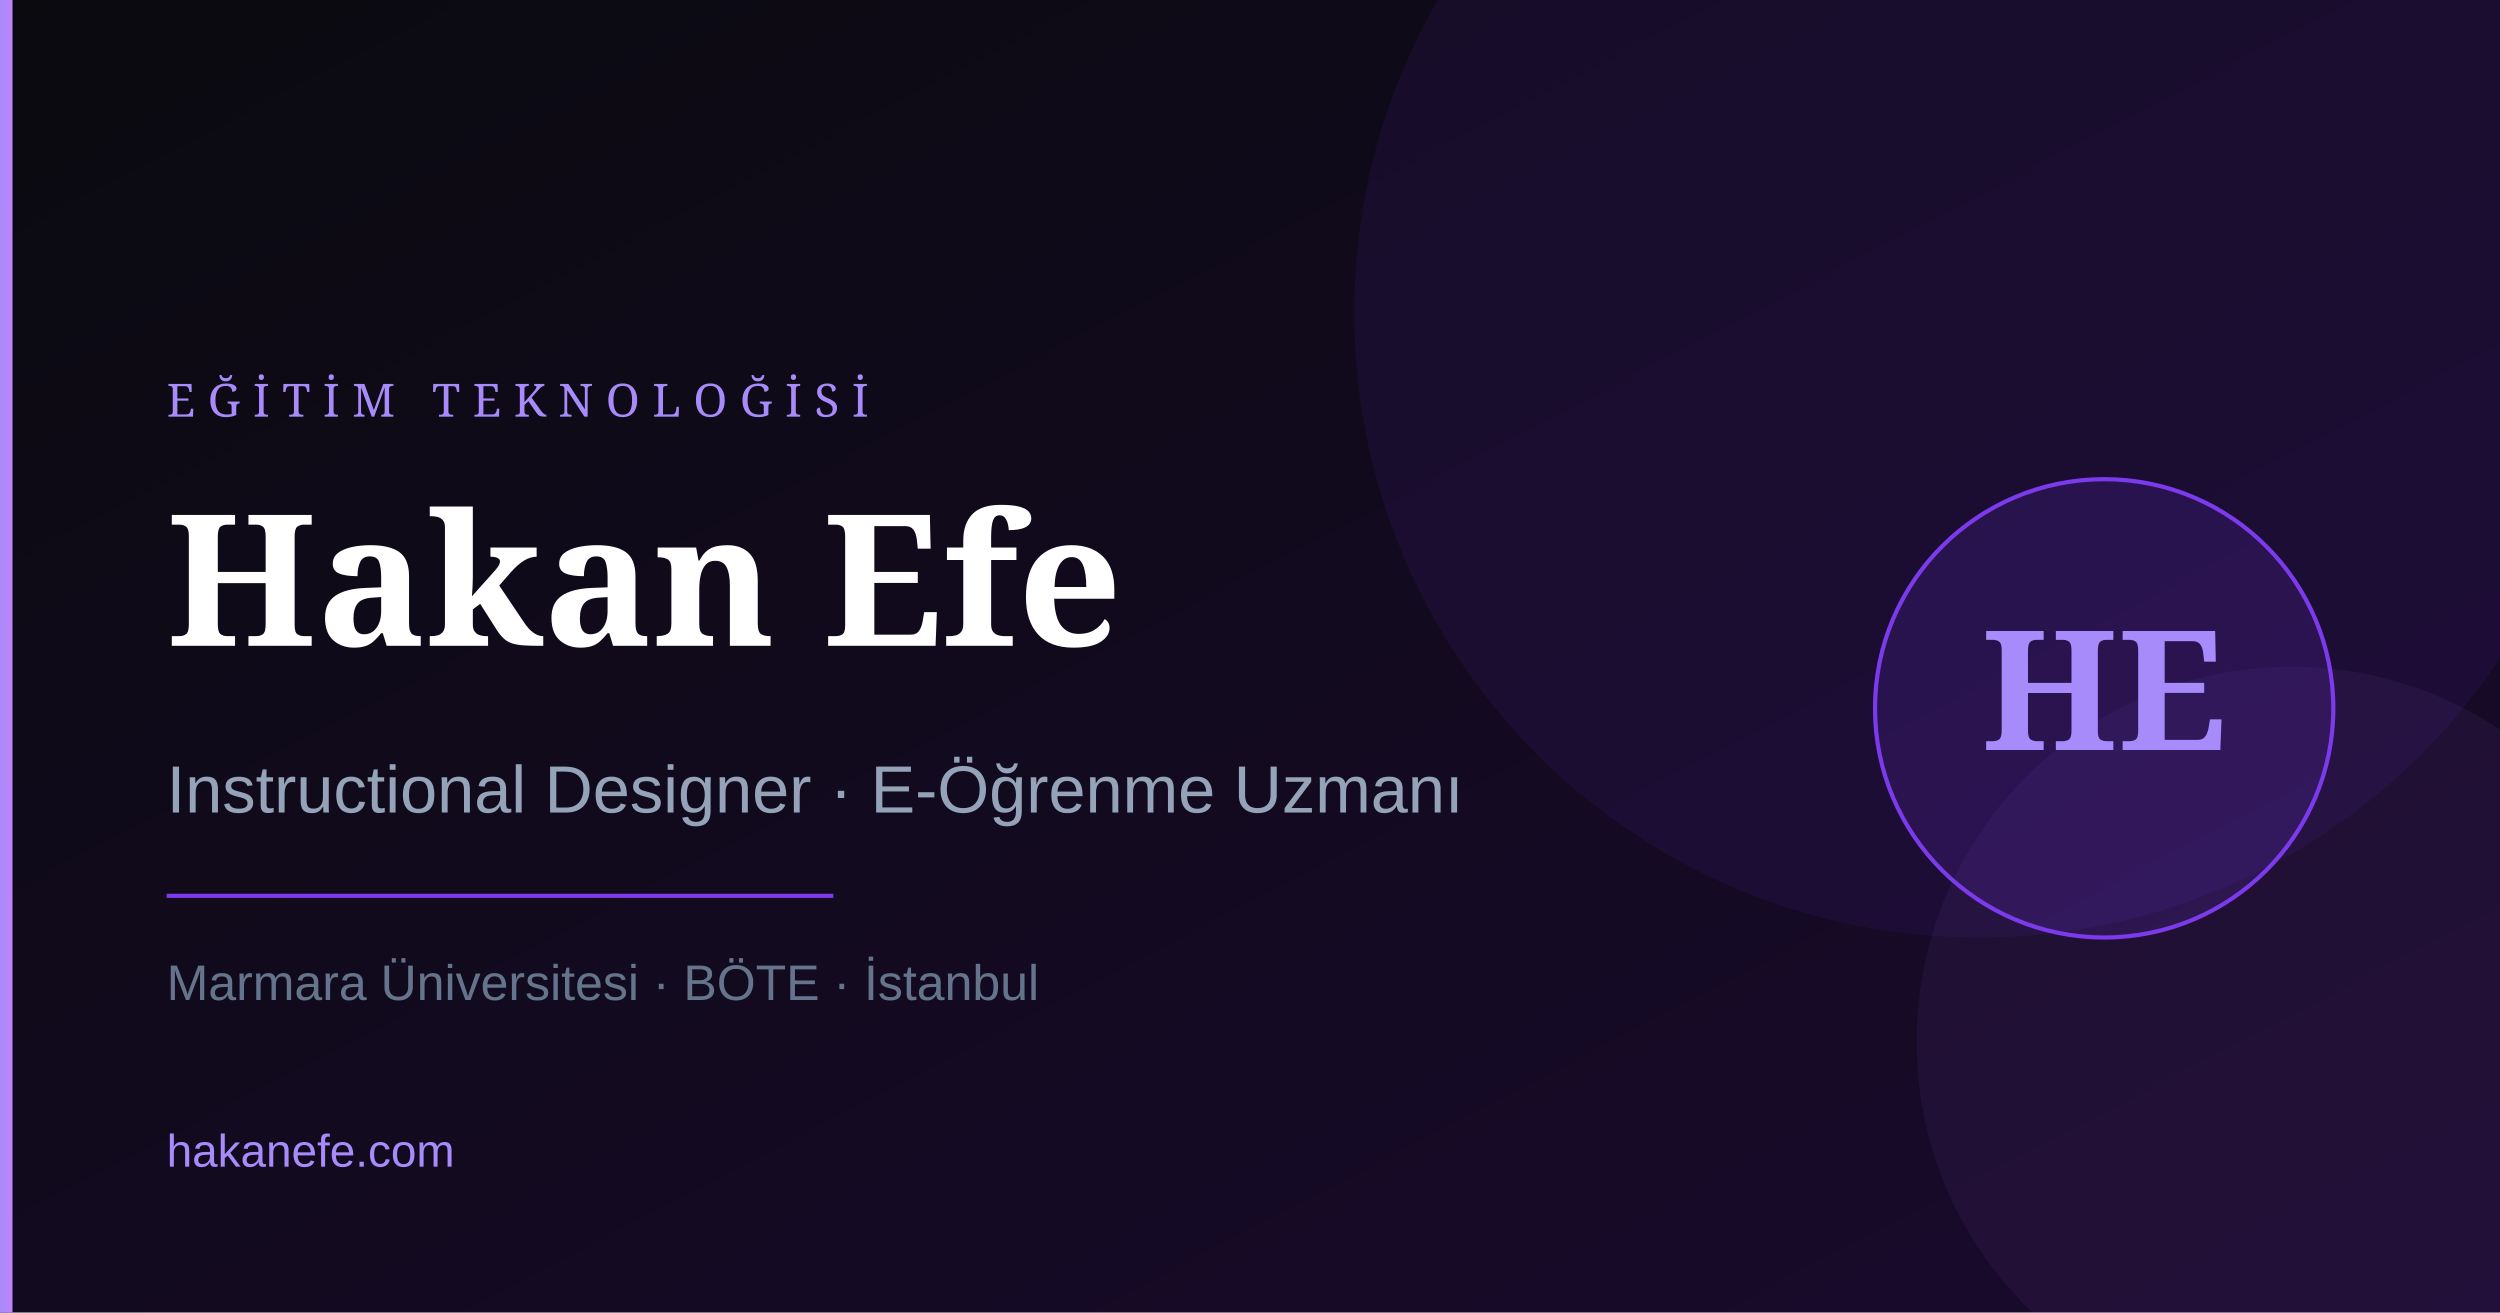
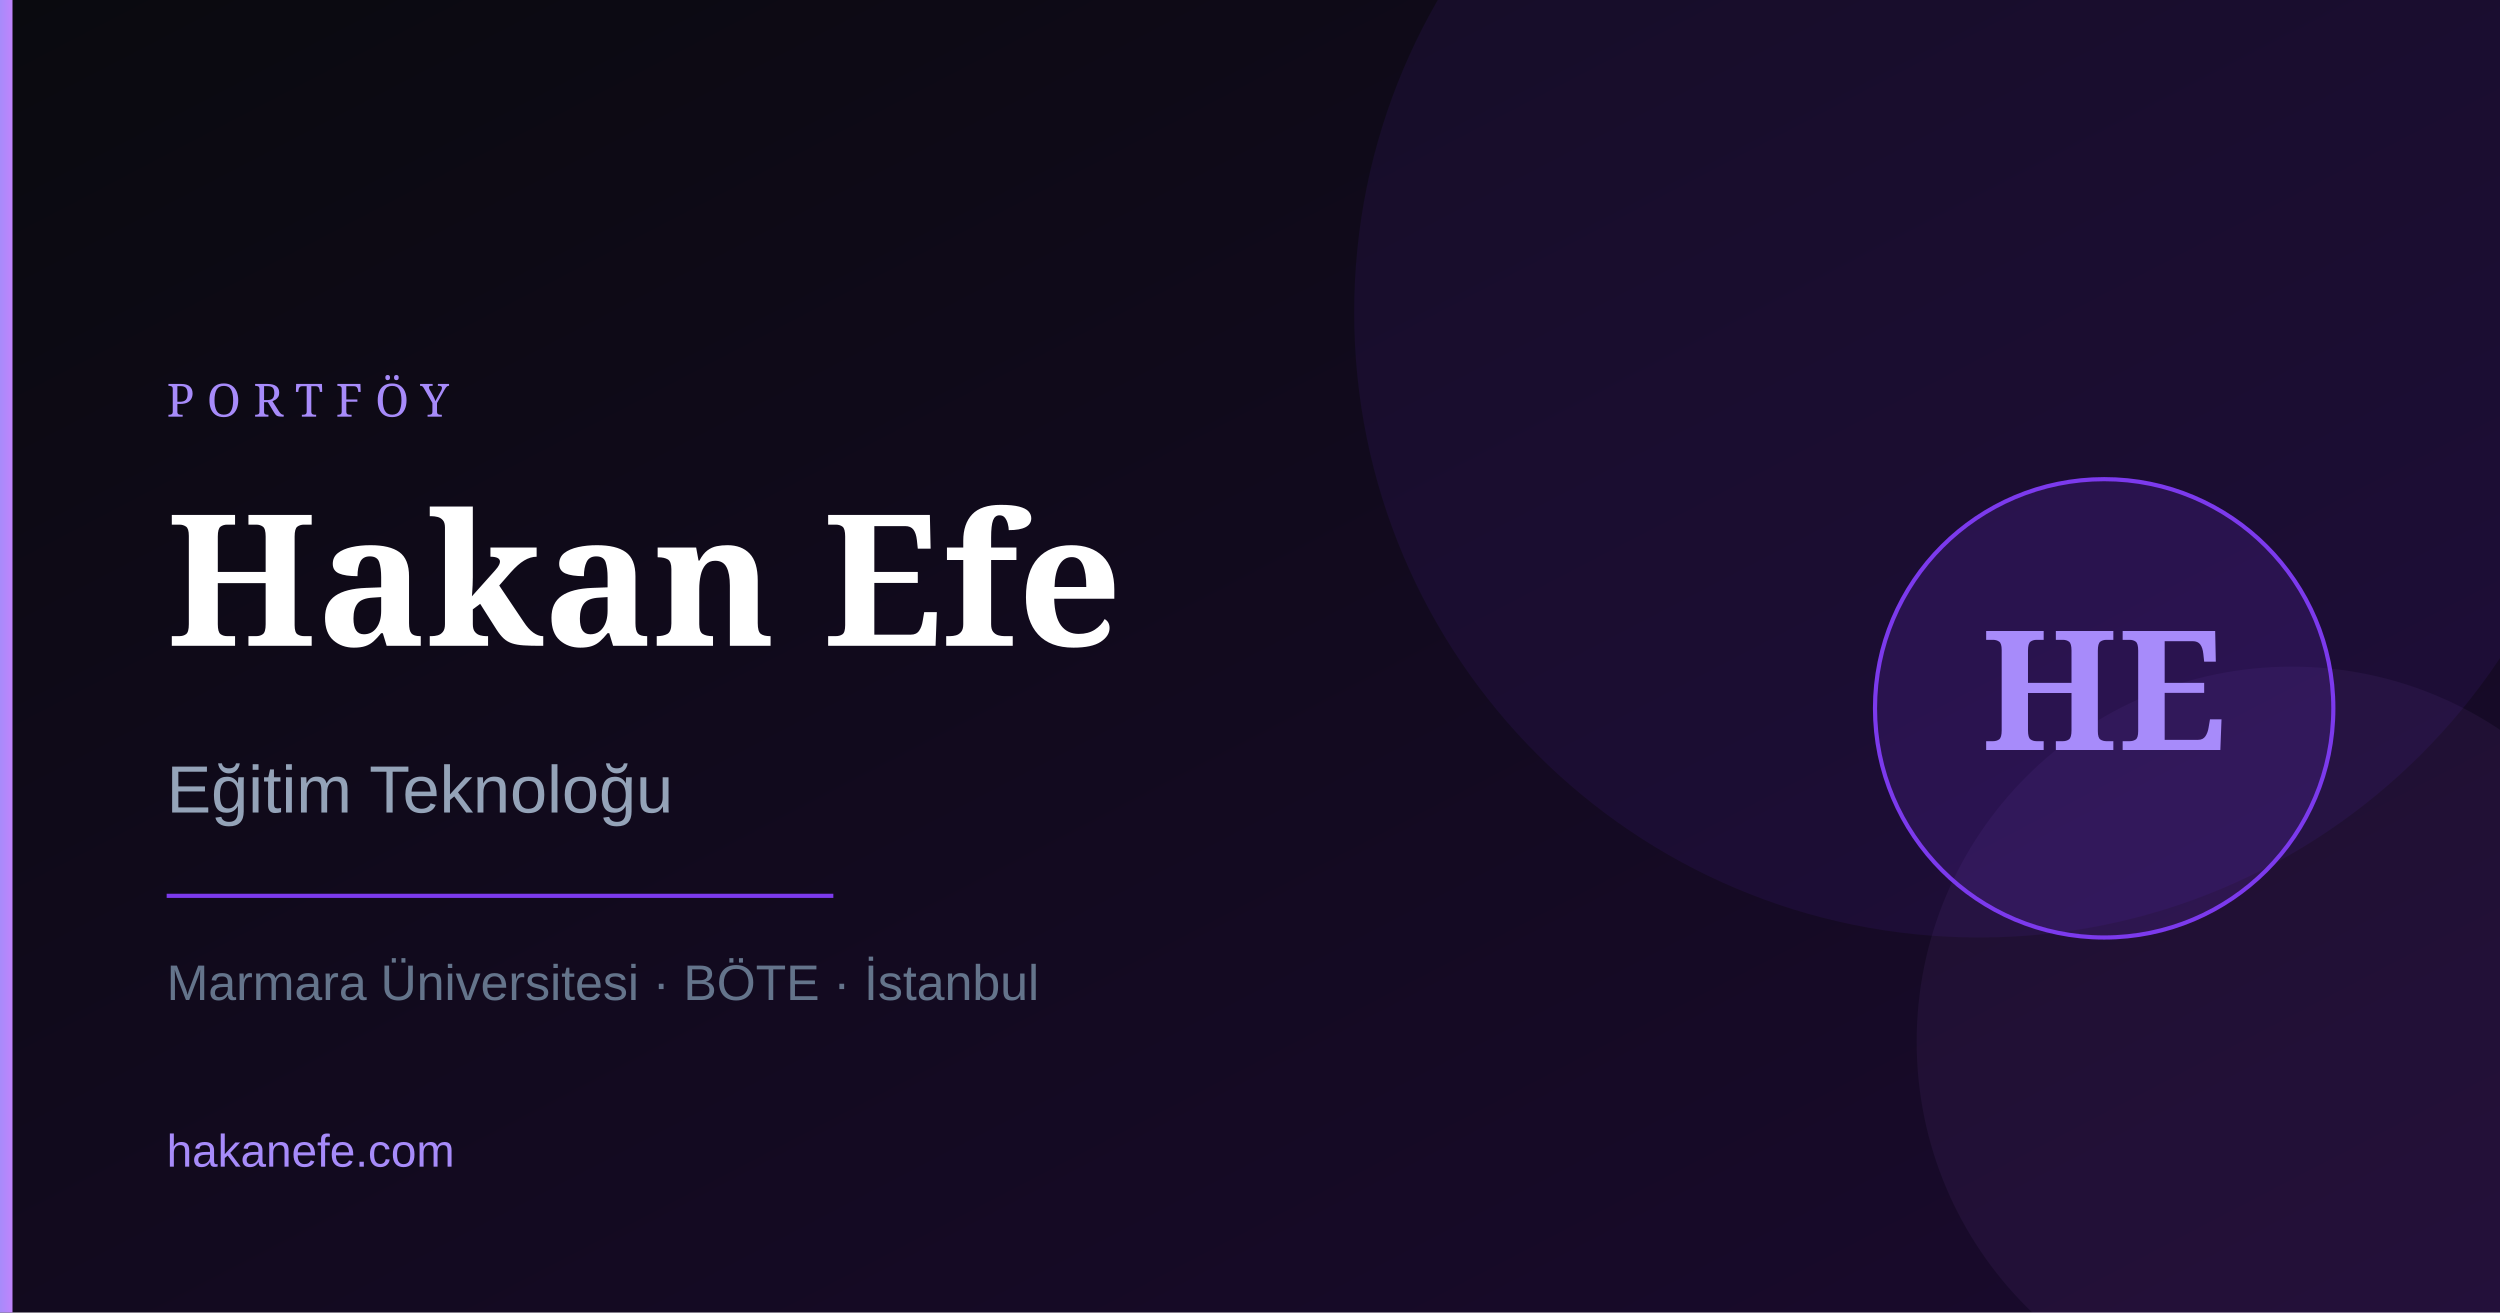
<svg xmlns="http://www.w3.org/2000/svg" width="1200" height="630">
  <defs>
    <linearGradient id="bg" x1="0%" y1="0%" x2="100%" y2="100%">
      <stop offset="0%" stop-color="#0a0a0f" />
      <stop offset="100%" stop-color="#1a0a2e" />
    </linearGradient>
    <linearGradient id="accent" x1="0%" y1="0%" x2="100%" y2="0%">
      <stop offset="0%" stop-color="#a78bfa" />
      <stop offset="100%" stop-color="#c084fc" />
    </linearGradient>
  </defs>
  <rect width="1200" height="630" fill="url(#bg)" />
  <rect x="0" y="0" width="6" height="630" fill="url(#accent)" />
  <circle cx="950" cy="150" r="300" fill="rgba(124,58,237,0.08)" />
  <circle cx="1100" cy="500" r="180" fill="rgba(192,132,252,0.06)" />
-   <text x="80" y="200" font-family="Georgia,serif" font-size="22" fill="#a78bfa" letter-spacing="6">EĞİTİM TEKNOLOĞİSİ</text>
+   <text x="80" y="200" font-family="Georgia,serif" font-size="22" fill="#a78bfa" letter-spacing="6">PORTFÖY</text>
  <text x="80" y="310" font-family="Georgia,serif" font-size="88" font-weight="bold" fill="white">Hakan Efe</text>
-   <text x="80" y="390" font-family="Arial,sans-serif" font-size="32" fill="#94a3b8">Instructional Designer · E-Öğrenme Uzmanı</text>
+   <text x="80" y="390" font-family="Arial,sans-serif" font-size="32" fill="#94a3b8">Eğitim Teknoloğu</text>
  <line x1="80" y1="430" x2="400" y2="430" stroke="#7c3aed" stroke-width="2" />
  <text x="80" y="480" font-family="Arial,sans-serif" font-size="24" fill="#64748b">Marmara Üniversitesi · BÖTE · İstanbul</text>
  <text x="80" y="560" font-family="Arial,sans-serif" font-size="22" fill="#a78bfa">hakanefe.com</text>
  <rect x="900" y="230" width="220" height="220" rx="110" fill="rgba(124,58,237,0.15)" stroke="#7c3aed" stroke-width="2" />
  <text x="1010" y="360" font-family="Georgia,serif" font-size="80" font-weight="bold" fill="#a78bfa" text-anchor="middle">HE</text>
</svg>
